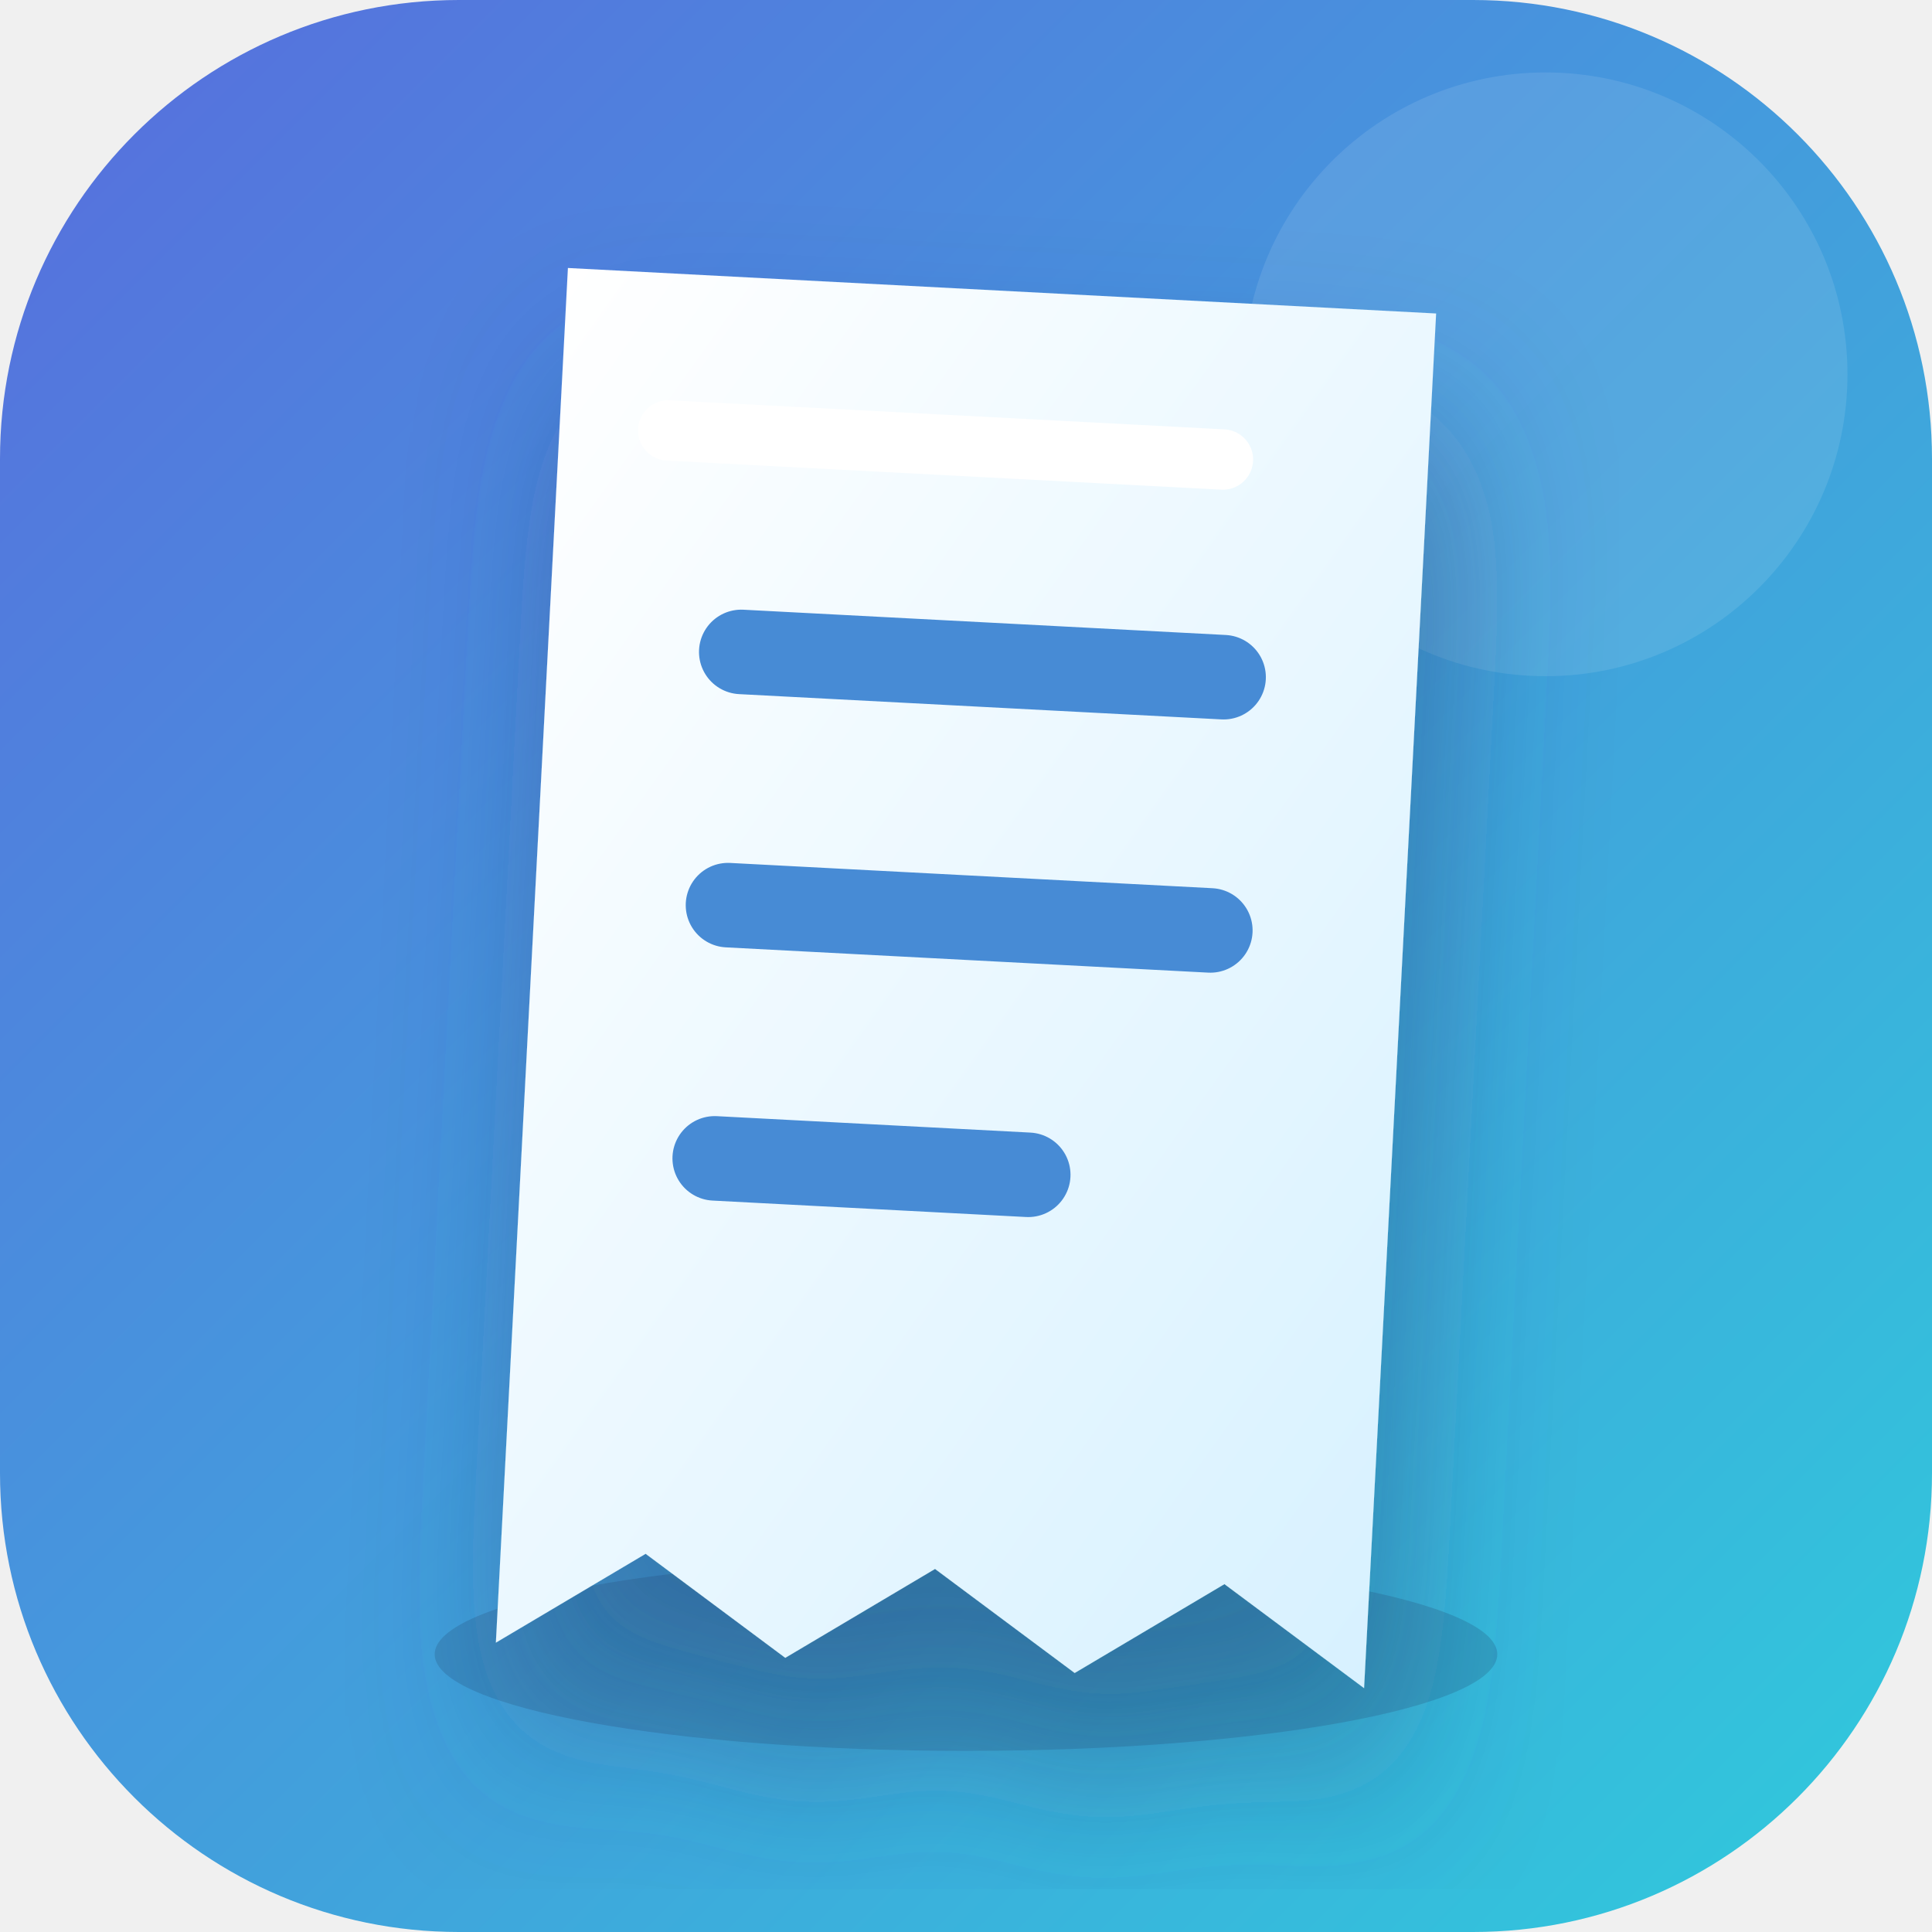
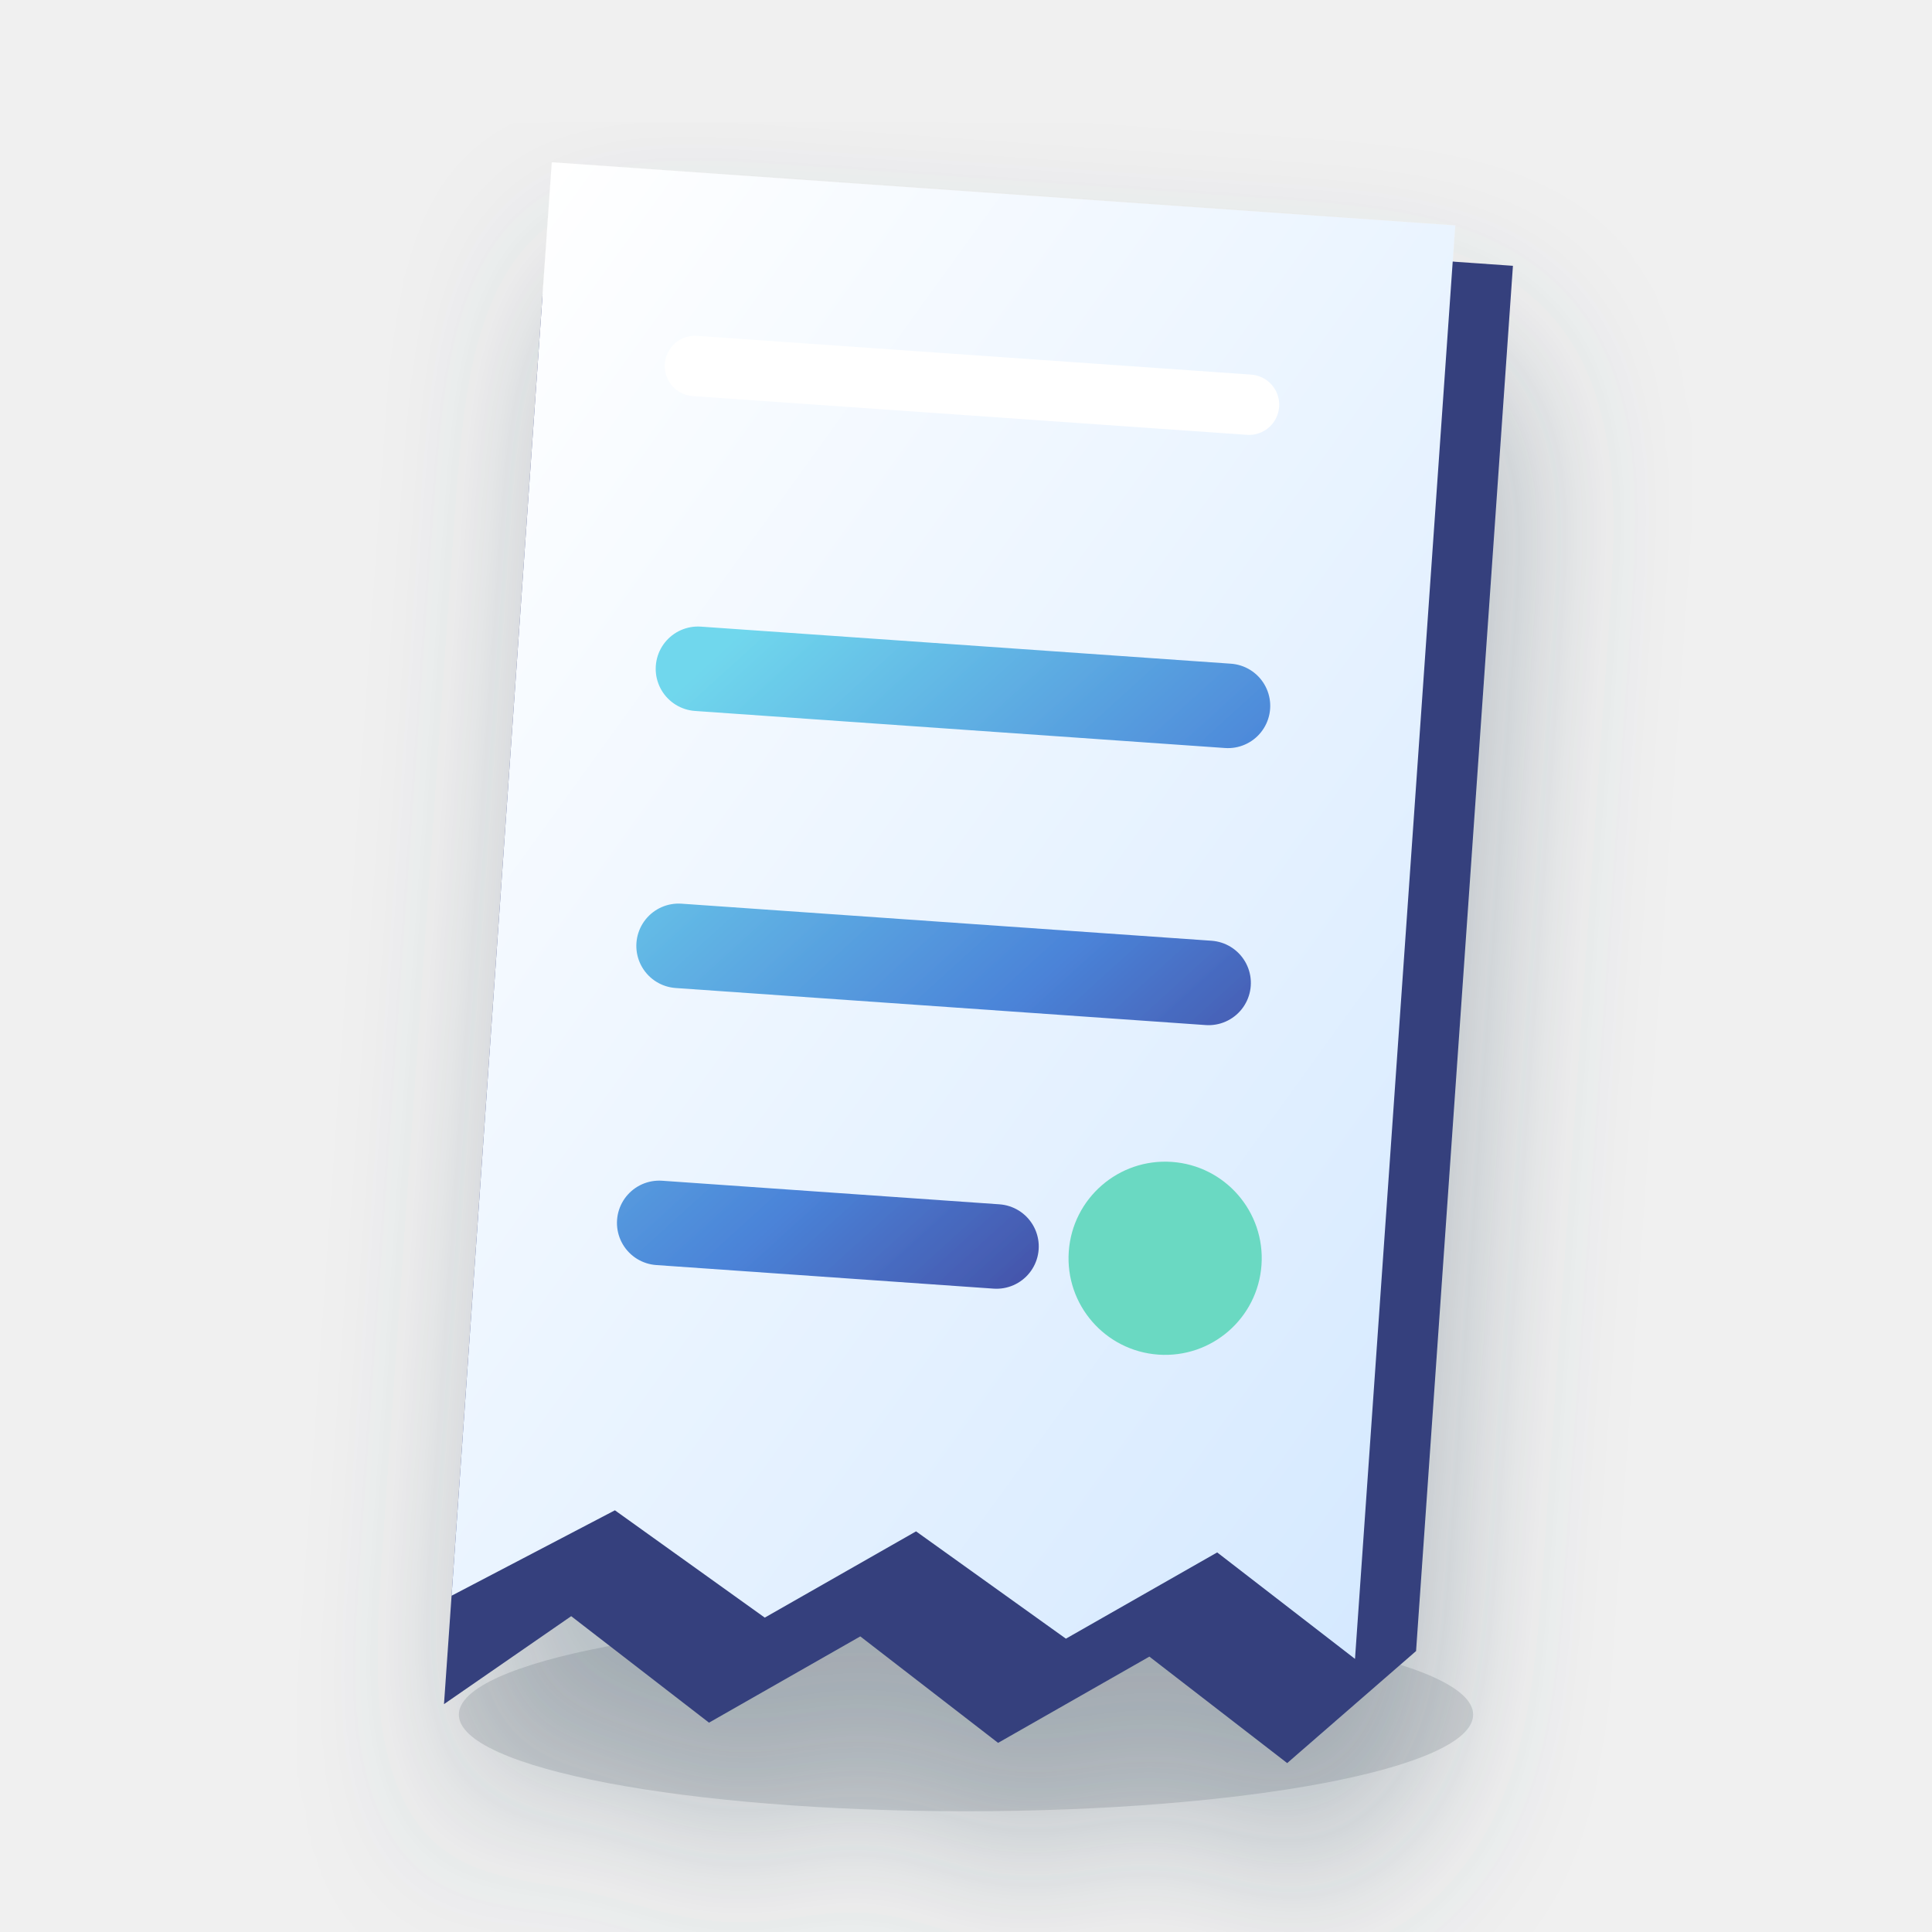
<svg xmlns="http://www.w3.org/2000/svg" viewBox="0 0 160 160">
  <defs>
-     <linearGradient id="bg" x2="1" y2="1">
-       <stop stop-color="#586ddd" />
-       <stop offset="1" stop-color="#2fcbdc" />
+     <linearGradient id="a" x2="1" y2="1">
+       <stop stop-color="#70d7ed" />
+       <stop offset=".6" stop-color="#4b83d8" />
+       <stop offset="1" stop-color="#414197" />
    </linearGradient>
-     <linearGradient id="o" x2="1" y2="1">
+     <linearGradient id="b" y2="1">
      <stop stop-color="#fff" />
-       <stop offset="1" stop-color="#d7f1ff" />
+       <stop offset="1" stop-color="#d5e9ff" />
    </linearGradient>
    <filter id="s">
-       <feDropShadow dy="10" stdDeviation="7" flood-color="#254676" flood-opacity=".42" />
+       <feDropShadow dy="10" stdDeviation="7" flood-color="#46586d" flood-opacity=".34" />
    </filter>
  </defs>
-   <rect width="160" height="160" rx="38" fill="url(#bg)" />
-   <circle cx="128" cy="31" r="25" fill="#fff" opacity=".1" />
-   <ellipse cx="80" cy="137" rx="44" ry="8" fill="#214269" opacity=".23" />
-   <g filter="url(#s)" transform="rotate(3 80 81)">
-     <path d="M44 24h72v114l-12-8-12 8-12-8-12 8-12-8-12 8z" fill="url(#o)" />
-     <path d="M60 55h40M60 76h40M60 97h26" stroke="#478bd5" stroke-width="7" stroke-linecap="round" />
-     <path d="M53 37h46" stroke="#fff" stroke-width="5" stroke-linecap="round" />
+   <ellipse cx="80" cy="142" rx="42" ry="8" fill="#555f67" opacity=".2" />
+   <g filter="url(#s)" transform="rotate(4 80 82)">
+     <path d="M46 19h75v115l-10 10-12-8-12 8-12-8-12 8-12-8-10 8V27z" fill="#35407d" />
+     <path d="M41 16h75v119l-12-8-12 8-13-8-12 8-13-8-13 8z" fill="url(#b)" />
+     <path d="M54 32h46" stroke="#fff" stroke-width="5" stroke-linecap="round" />
+     <path d="M56 57h44M56 80h44M56 103h28" stroke="url(#a)" stroke-width="7" stroke-linecap="round" />
+     <circle cx="98" cy="103" r="8" fill="#6bd9c2" />
  </g>
</svg>
